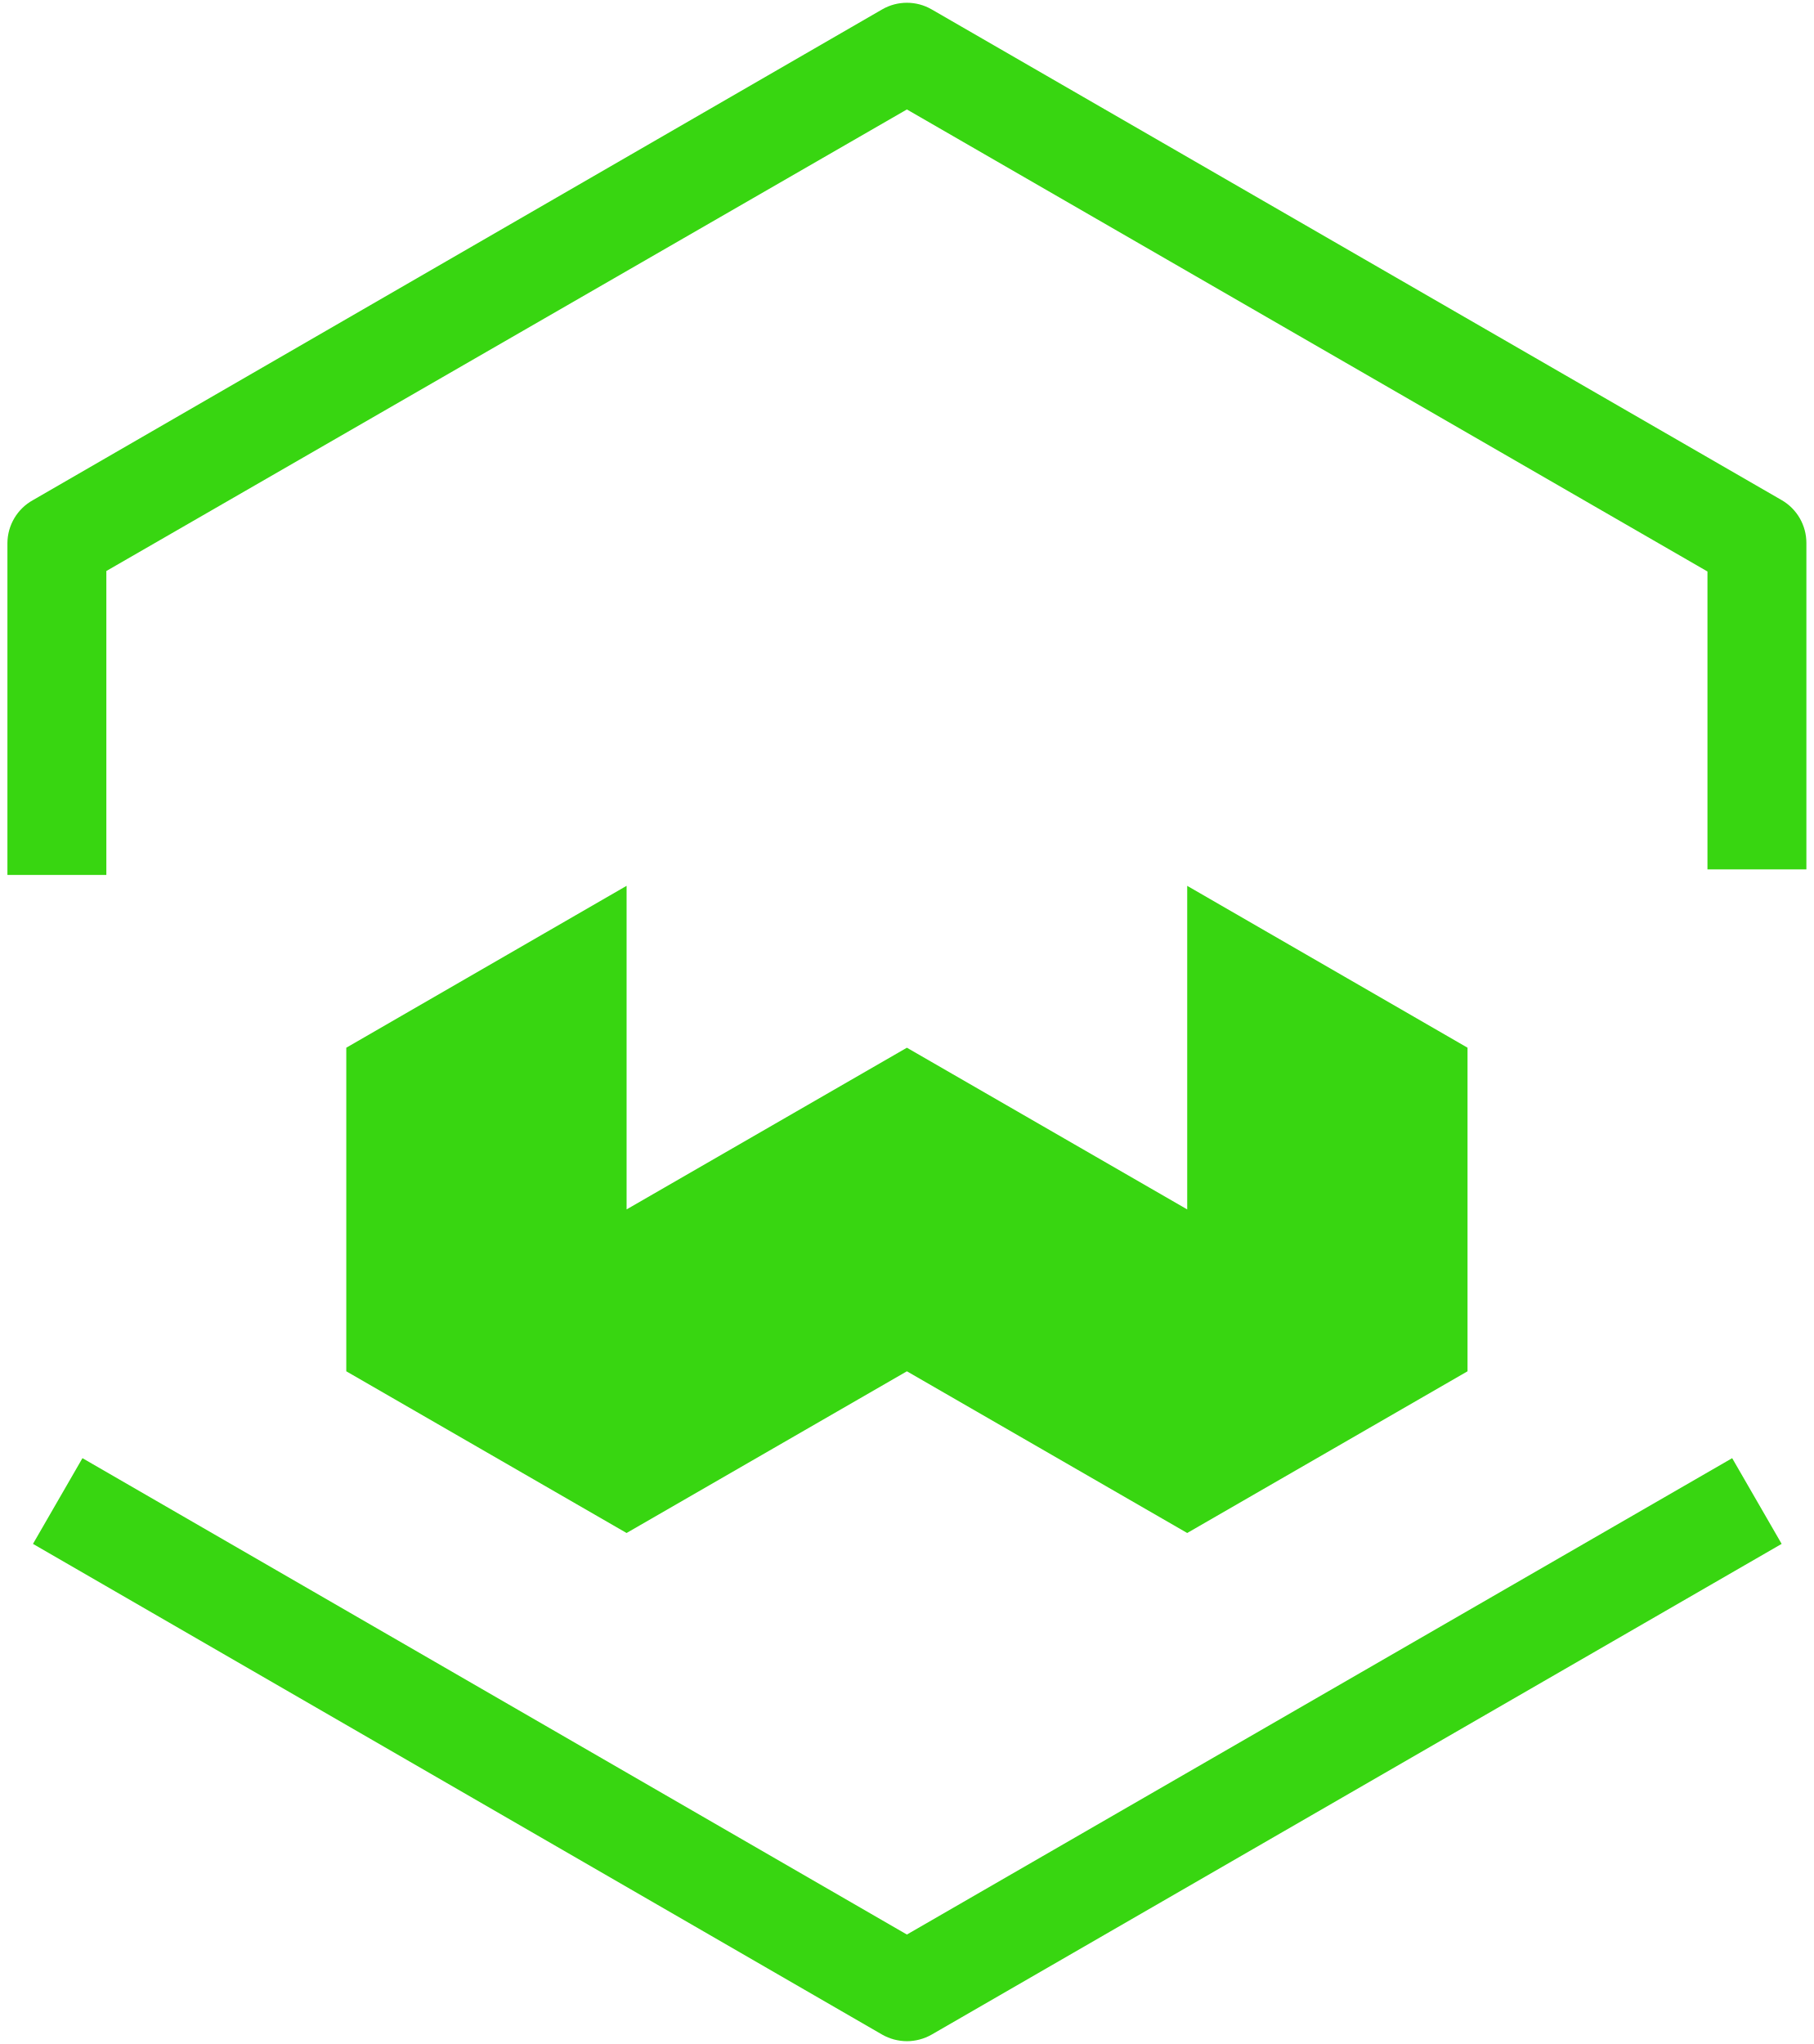
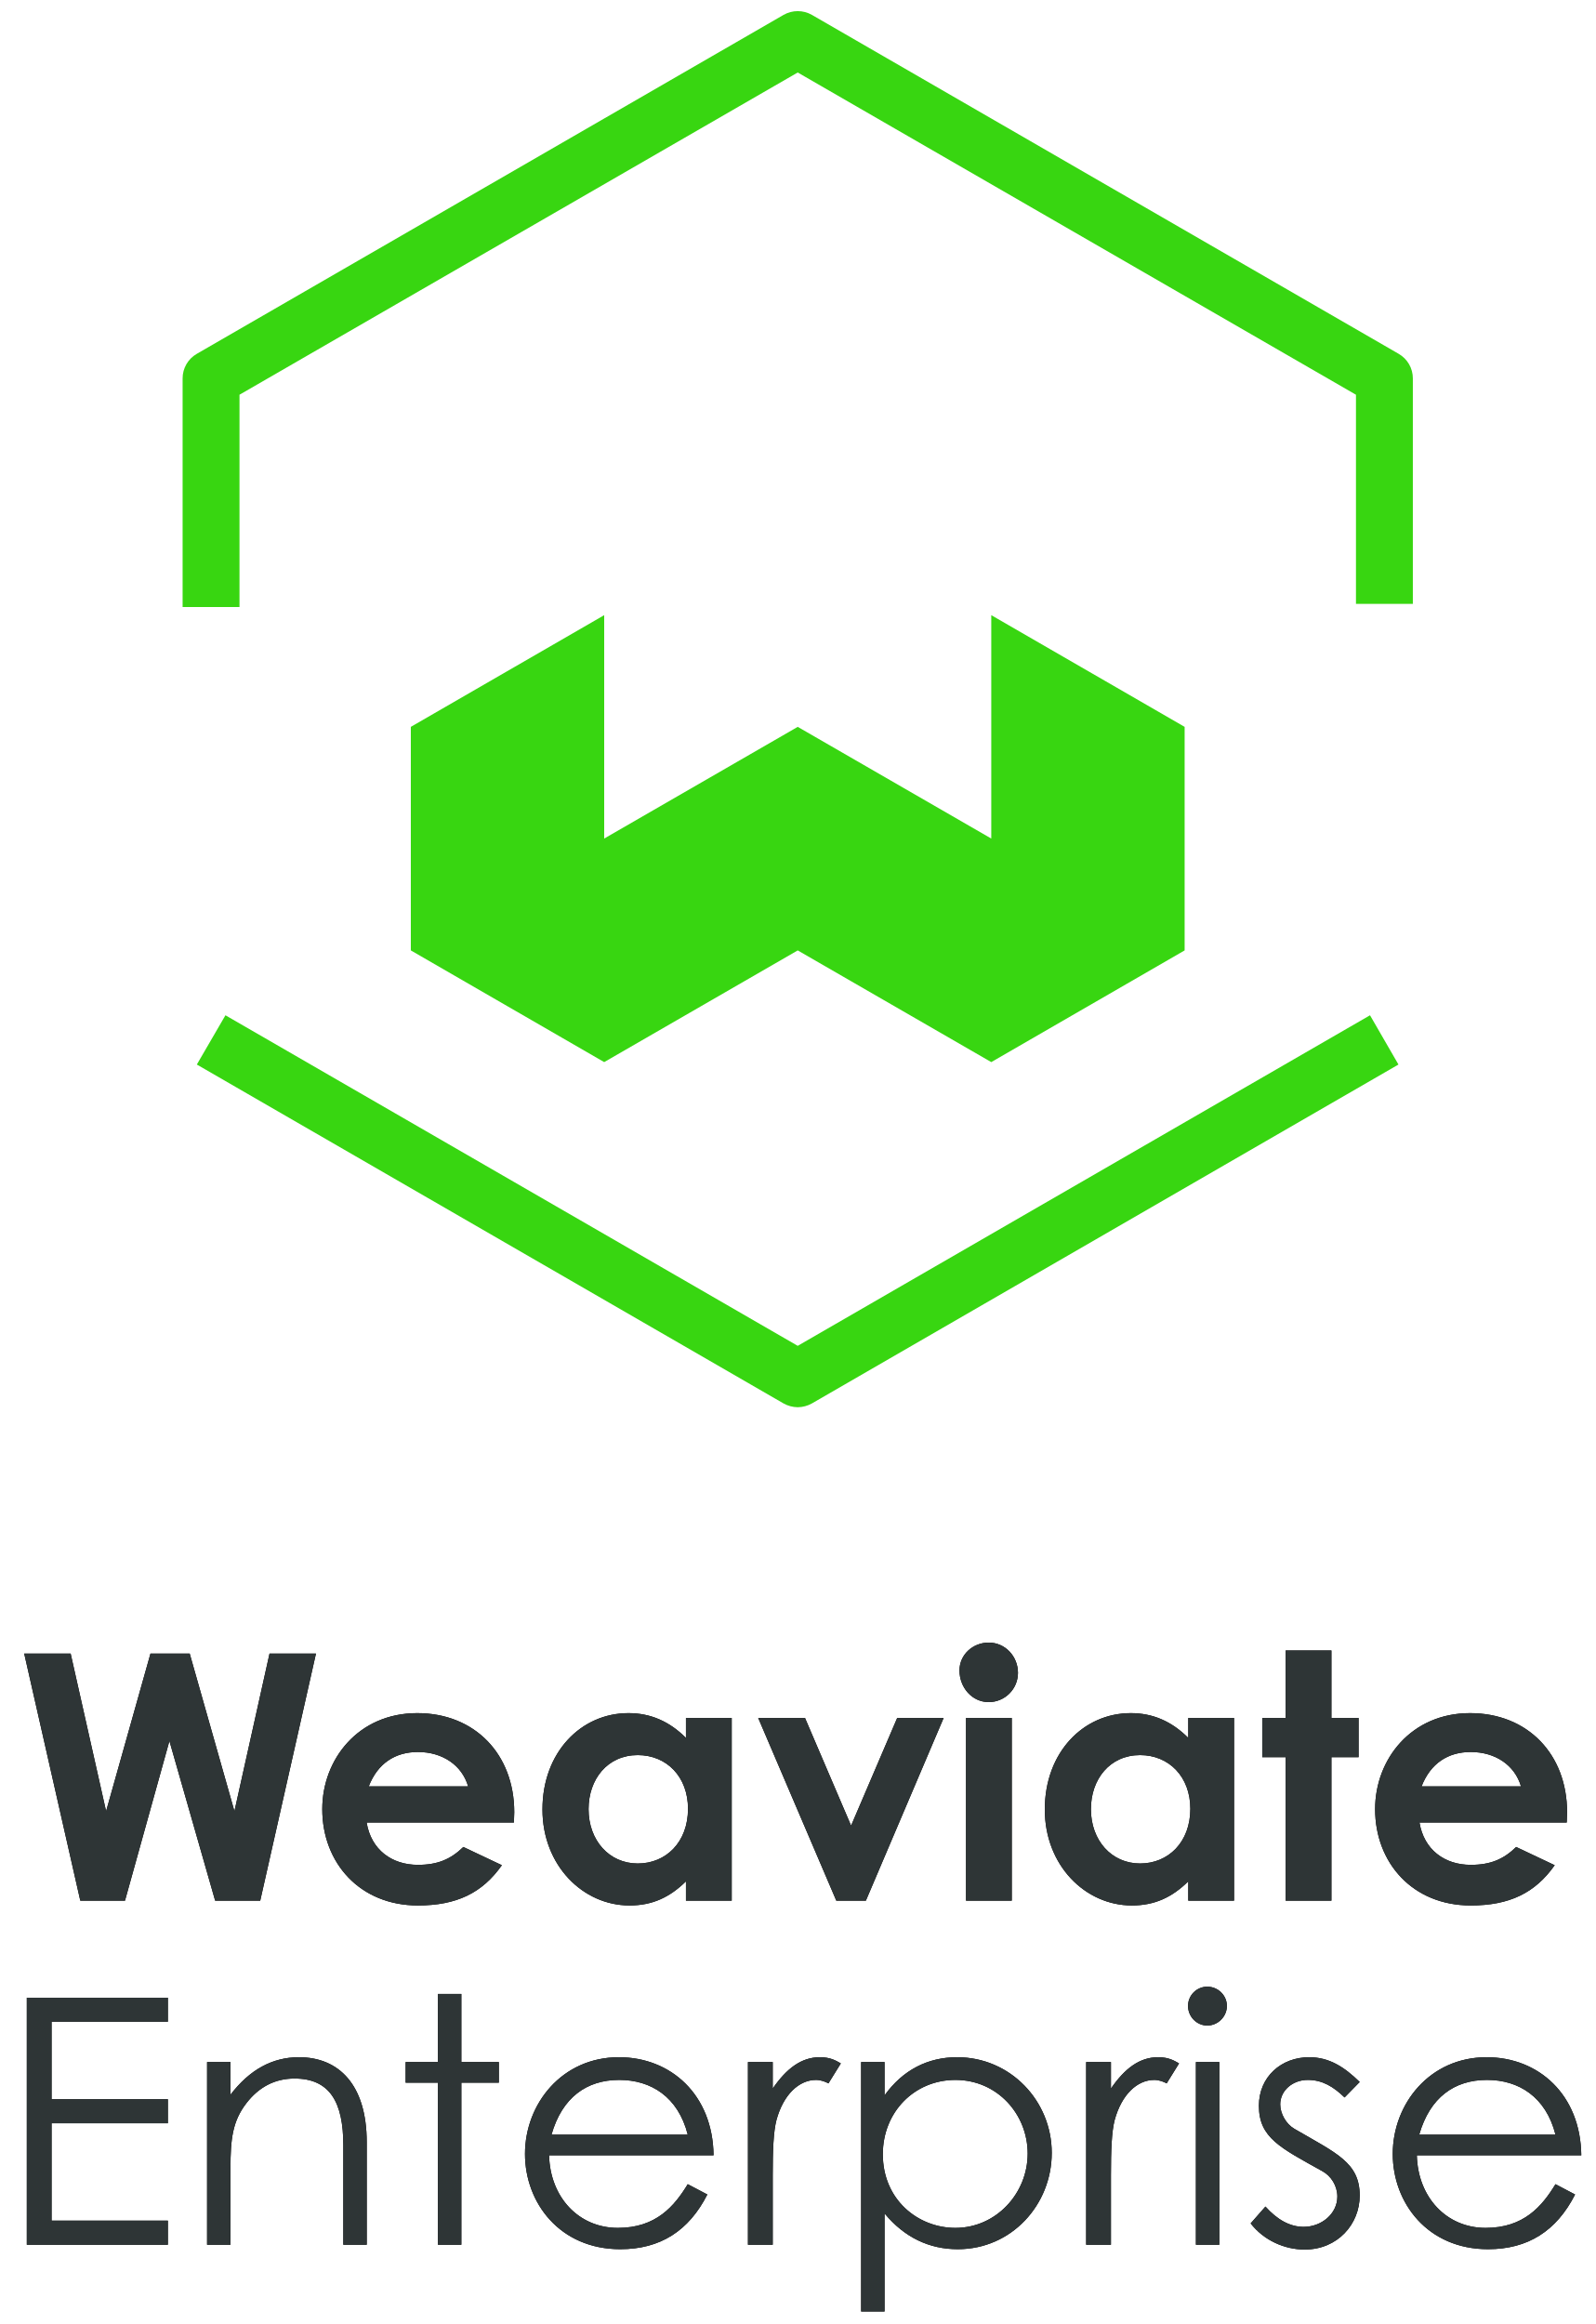
- <svg xmlns="http://www.w3.org/2000/svg" width="142" height="160" viewBox="0 0 142 160">
-   <g fill="#38D611" fill-rule="nonzero">
-     <path d="M8.326 68.49H.581V42.503a3.87 3.87 0 0 1 2-3.355L69.065.735a3.874 3.874 0 0 1 3.872 0l66.547 38.413a3.87 3.87 0 0 1 1.936 3.355v25.549h-7.745V44.735L71 8.568 8.326 44.697V68.49zM71 159.78a3.952 3.952 0 0 1-1.936-.515L2.582 120.852l3.873-6.71L71 151.432l64.61-37.29 3.873 6.71-66.547 38.413a3.952 3.952 0 0 1-1.936.516z" />
-     <path d="M27.11 82.013v25.329L49.054 120 71 107.342 92.945 120l21.946-12.658v-25.33l-21.946-12.67V94.67L71 82.013 49.055 94.67v-25.33z" />
+ <svg xmlns="http://www.w3.org/2000/svg" xmlns:xlink="http://www.w3.org/1999/xlink" width="92" height="134" viewBox="0 0 92 134">
+   <defs>
+     <path id="a" d="M3.77 15L.536.755h2.678l2.044 9.087L7.817.755h2.262l2.579 9.087L14.682.755h2.678L14.146 15h-2.6L8.909 5.794 6.348 15z" />
+     <path id="b" d="M25.858 11.905l2.222 1.051c-1.131 1.608-2.62 2.322-4.841 2.322-3.353 0-5.516-2.46-5.516-5.555 0-2.877 2.083-5.536 5.476-5.536 3.333 0 5.595 2.381 5.595 5.714 0 .238-.02.357-.02.595h-8.492c.258 1.568 1.449 2.44 2.957 2.44 1.13 0 1.884-.317 2.619-1.031zm-5.456-3.492h5.733c-.357-1.23-1.488-1.984-2.896-1.984-1.31 0-2.322.655-2.837 1.984zM38.694 15v-1.111c-.932.913-1.924 1.389-3.254 1.389-2.678 0-5.02-2.302-5.02-5.536 0-3.293 2.223-5.555 4.96-5.555 1.27 0 2.362.476 3.314 1.429V4.465h2.639V15h-2.639zm-2.778-8.392c-1.746 0-2.837 1.388-2.837 3.115 0 1.805 1.19 3.134 2.837 3.134 1.627 0 2.897-1.23 2.897-3.154 0-1.845-1.23-3.095-2.897-3.095zM47.364 15L42.86 4.465h2.699l2.658 6.21 2.659-6.21h2.678L49.07 15h-1.706zm7.48 0V4.465h2.638V15h-2.638zM56.154.12c.952 0 1.686.794 1.686 1.746 0 .932-.754 1.686-1.687 1.686-.972 0-1.686-.853-1.686-1.825 0-.913.774-1.607 1.686-1.607zM67.66 15v-1.111c-.932.913-1.924 1.389-3.253 1.389-2.679 0-5.02-2.302-5.02-5.536 0-3.293 2.222-5.555 4.96-5.555 1.27 0 2.361.476 3.313 1.429V4.465h2.64V15h-2.64zm-2.777-8.392c-1.746 0-2.837 1.388-2.837 3.115 0 1.805 1.19 3.134 2.837 3.134 1.627 0 2.896-1.23 2.896-3.154 0-1.845-1.23-3.095-2.896-3.095zm8.392-2.143V.576h2.639v3.889h1.567v2.262h-1.567V15h-2.639V6.727h-1.349V4.465h1.35zm13.293 7.44l2.222 1.051c-1.13 1.608-2.619 2.322-4.841 2.322-3.353 0-5.515-2.46-5.515-5.555 0-2.877 2.083-5.536 5.475-5.536 3.333 0 5.595 2.381 5.595 5.714 0 .238-.02.357-.02.595h-8.491c.258 1.568 1.448 2.44 2.956 2.44 1.13 0 1.885-.317 2.619-1.031zm-5.456-3.492h5.734c-.357-1.23-1.488-1.984-2.897-1.984-1.31 0-2.321.655-2.837 1.984z" />
+     <path id="c" d="M.686 15.84V1.595H8.82v1.389H2.114v4.464H8.82v1.388H2.114v5.615H8.82v1.389H.686zM12.43 5.305V7.19c1.091-1.429 2.4-2.163 3.948-2.163 2.302 0 3.909 1.587 3.909 4.9v5.913h-1.35v-5.734c0-2.48-.773-3.849-2.817-3.849-1.13 0-2.063.496-2.777 1.429-.794 1.031-.913 2.063-.913 3.73v4.424h-1.349V5.305h1.35zm11.964 0V1.377h1.349v3.928h2.162v1.19h-2.162v9.345h-1.35V6.495H22.53v-1.19h1.865zm15.892 5.377h-9.484c.06 2.42 1.706 4.186 3.968 4.186 2.202 0 3.254-1.25 4.028-2.52l1.13.595c-1.07 2.103-2.718 3.155-5.02 3.155-3.49 0-5.495-2.678-5.495-5.496 0-2.877 2.123-5.575 5.417-5.575 2.995 0 5.416 2.163 5.456 5.655zm-9.345-1.19h7.857c-.556-2.183-2.123-3.155-3.949-3.155-1.884 0-3.293 1.011-3.908 3.154zm12.757-4.187v1.528c.794-1.151 1.647-1.806 2.718-1.806.615 0 .933.199 1.21.357l-.714 1.151c-.159-.08-.417-.198-.714-.198-.992 0-1.885.853-2.282 2.301-.178.675-.218 1.766-.218 3.194v4.008h-1.428V5.305h1.428zm6.448 0v1.924c1.052-1.468 2.5-2.202 4.186-2.202 3.075 0 5.456 2.52 5.456 5.516s-2.321 5.555-5.416 5.555c-1.647 0-3.075-.675-4.226-2.063v5.654h-1.35V5.305h1.35zm4.087 1.032c-2.36 0-4.186 1.845-4.186 4.285 0 2.619 2.024 4.246 4.186 4.246 2.341 0 4.166-1.984 4.166-4.286 0-2.261-1.745-4.245-4.166-4.245zm8.968-1.032v1.528c.793-1.151 1.646-1.806 2.718-1.806.615 0 .932.199 1.21.357l-.714 1.151c-.159-.08-.417-.198-.714-.198-.992 0-1.885.853-2.282 2.301-.179.675-.218 1.766-.218 3.194v4.008h-1.429V5.305h1.429zm4.9 10.535V5.305h1.35V15.84h-1.35zM68.757.96c.615 0 1.13.496 1.13 1.111s-.515 1.13-1.13 1.13c-.615 0-1.111-.515-1.111-1.13A1.11 1.11 0 0 1 68.757.96zm2.5 13.65l.853-.972c.674.754 1.409 1.17 2.202 1.17 1.032 0 1.944-.754 1.944-1.746 0-.615-.357-1.19-.872-1.468-2.421-1.349-3.651-1.924-3.651-3.77 0-1.666 1.29-2.797 2.897-2.797 1.15 0 2.023.556 2.916 1.429l-.873.892c-.635-.615-1.27-1.011-2.123-1.011-.873 0-1.587.615-1.587 1.408 0 .536.337 1.131.813 1.409 2.421 1.409 3.77 1.944 3.77 3.849 0 1.647-1.27 3.115-3.174 3.115-1.17 0-2.361-.536-3.115-1.508zm19.066-3.928H80.84c.059 2.42 1.706 4.186 3.968 4.186 2.202 0 3.253-1.25 4.027-2.52l1.13.595c-1.07 2.103-2.717 3.155-5.019 3.155-3.491 0-5.495-2.678-5.495-5.496 0-2.877 2.123-5.575 5.416-5.575 2.996 0 5.416 2.163 5.456 5.655zm-9.345-1.19h7.857c-.555-2.183-2.123-3.155-3.948-3.155-1.885 0-3.294 1.011-3.909 3.154z" />
+   </defs>
+   <g fill="none" fill-rule="evenodd">
+     <g fill-rule="nonzero">
+       <g transform="translate(.86 94.59)">
+         <use fill="#000" xlink:href="#a" />
+         <use fill="#2E3536" xlink:href="#a" />
+       </g>
+       <g transform="translate(.86 94.59)">
+         <use fill="#000" xlink:href="#b" />
+         <use fill="#2E3536" xlink:href="#b" />
+       </g>
+       <g transform="translate(.86 113.59)">
+         <use fill="#000" xlink:href="#c" />
+         <use fill="#2E3536" xlink:href="#c" />
+       </g>
+     </g>
+     <path fill="#38D611" d="M13.81 35h-3.28V21.82a1.63 1.63 0 0 1 .82-1.42L45.18.86a1.65 1.65 0 0 1 1.64 0L80.65 20.4c.509.291.822.834.82 1.42v13h-3.28V22.76L46 4.18 13.81 22.76V35zM46 81.14a1.71 1.71 0 0 1-.82-.22L11.35 61.38 13 58.54 46 77.6l33-19.06 1.64 2.84-33.82 19.54a1.71 1.71 0 0 1-.82.22z" />
+     <path fill="#38D611" d="M23.69 41.91V54.8l11.15 6.44L46 54.8l11.16 6.44 11.15-6.44V41.91l-11.15-6.44v12.88L46 41.91l-11.16 6.44V35.47z" />
  </g>
</svg>
